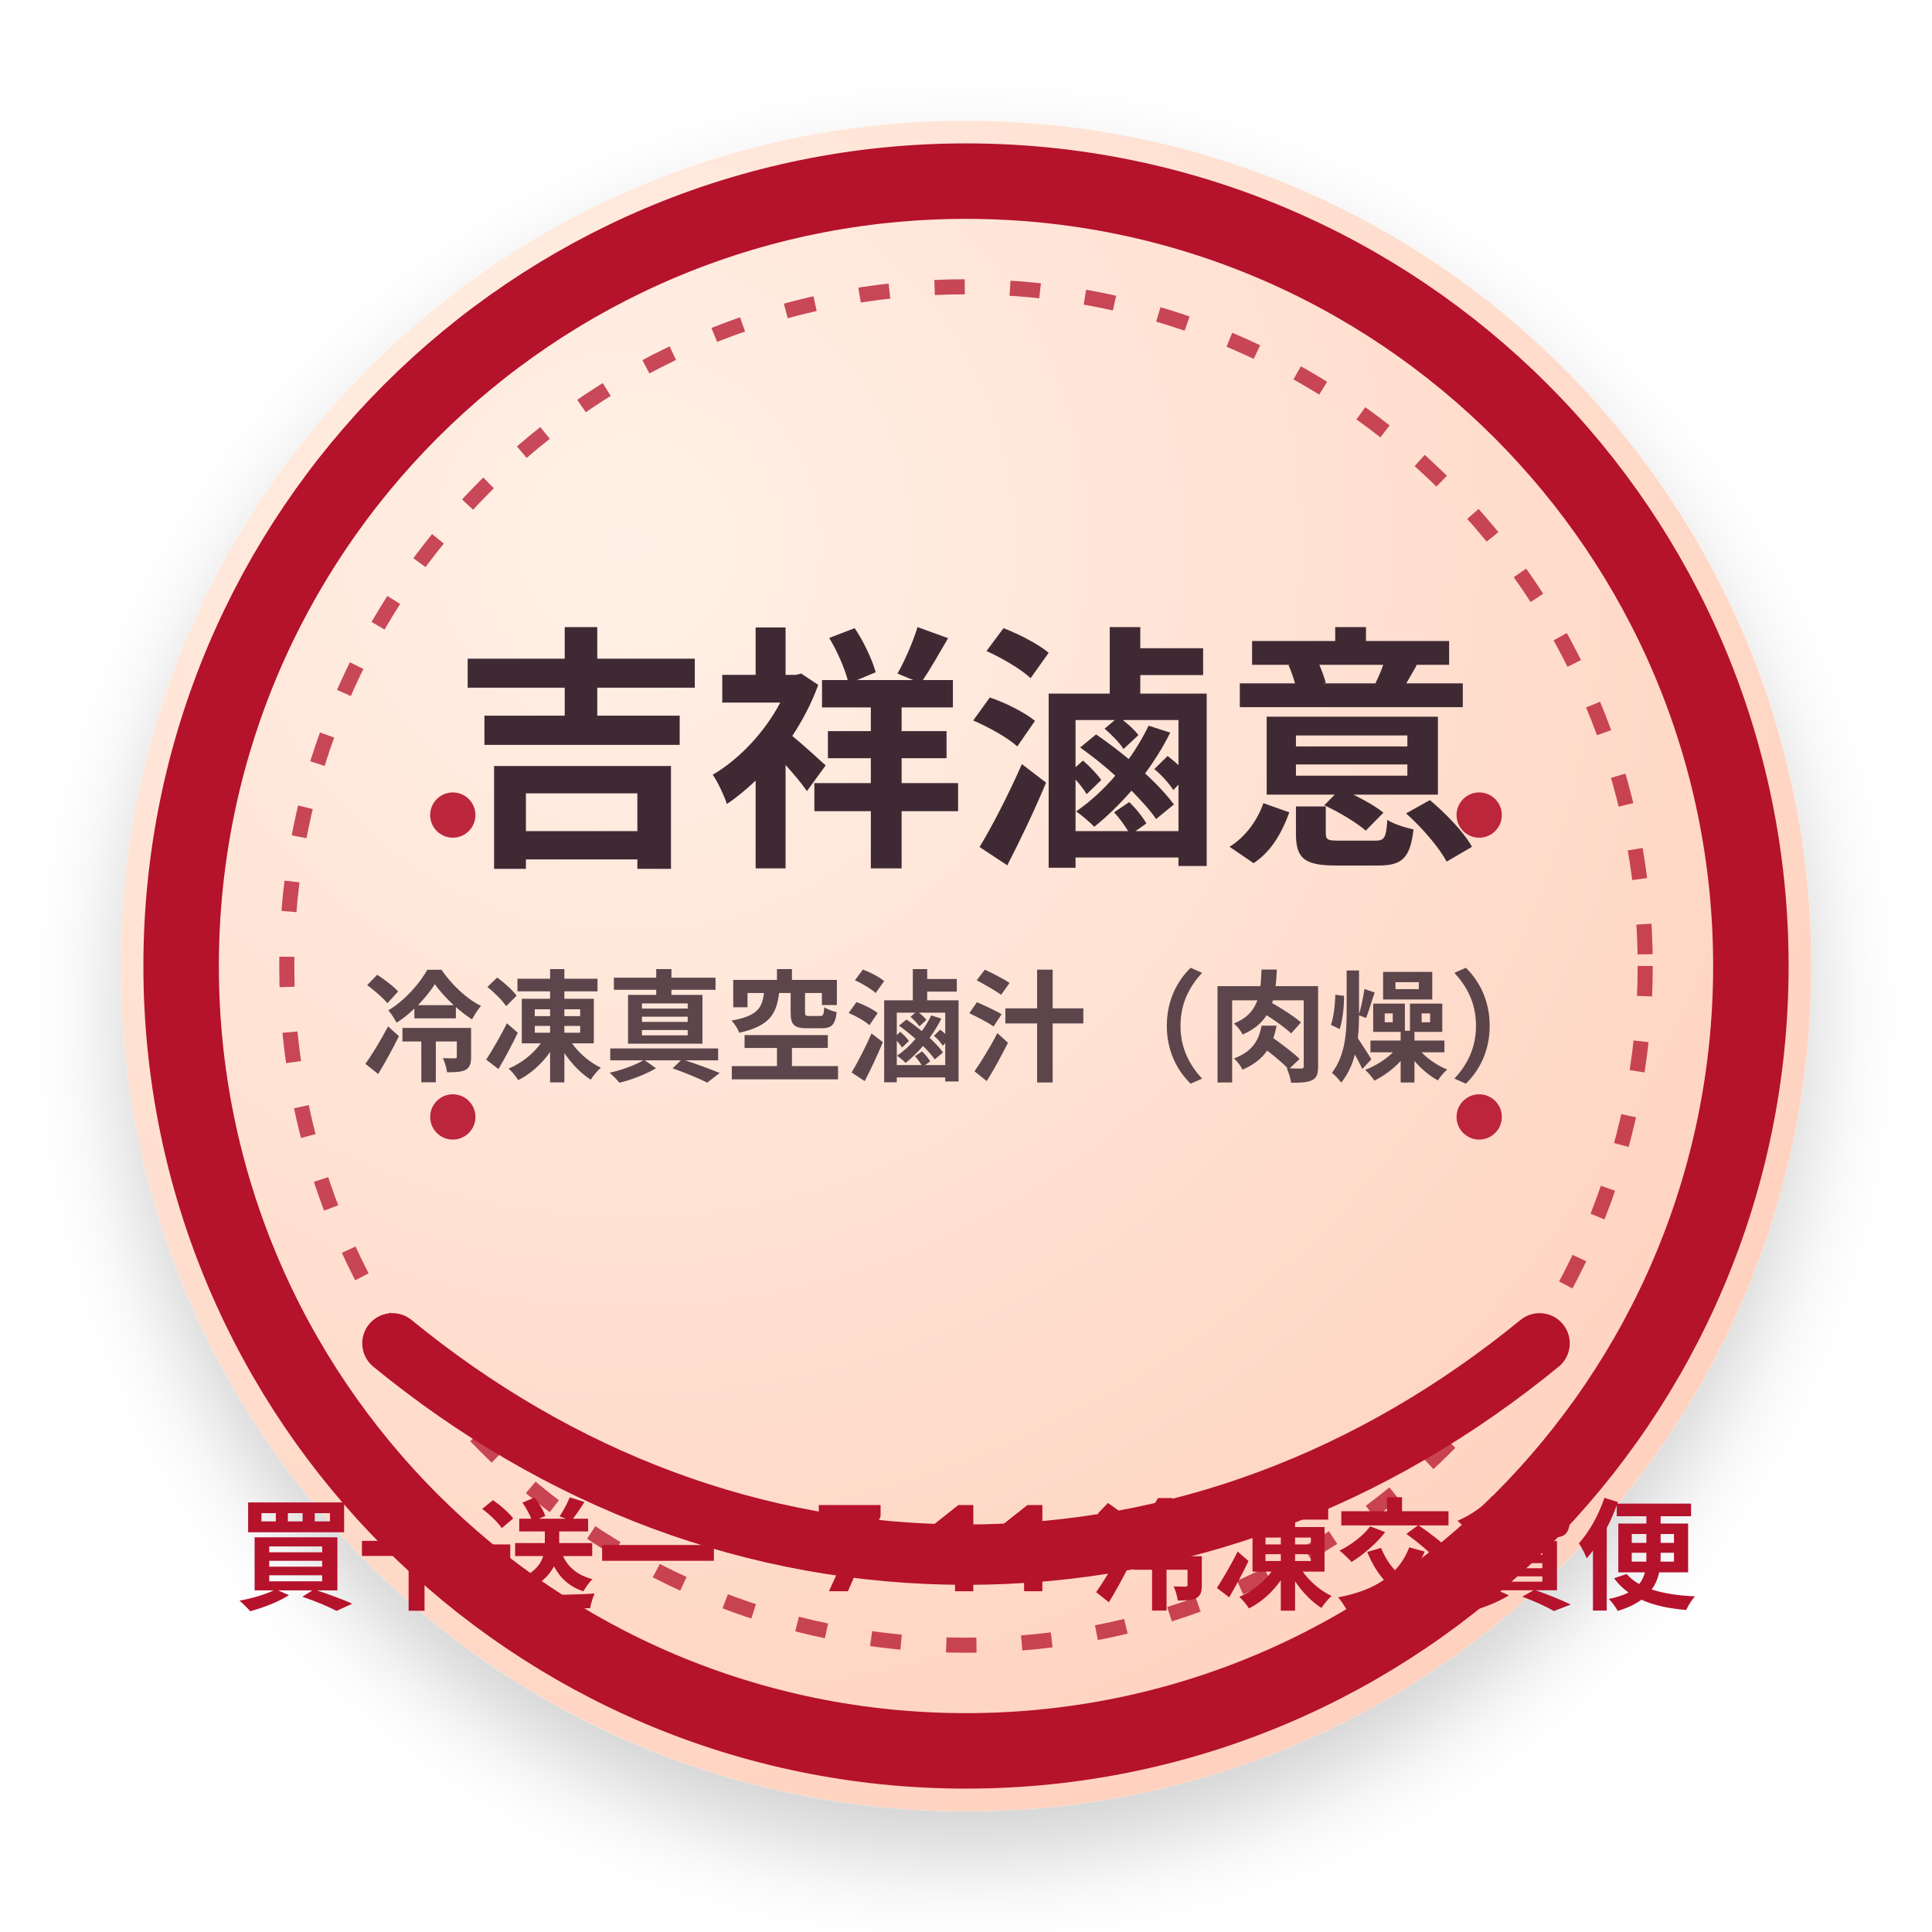
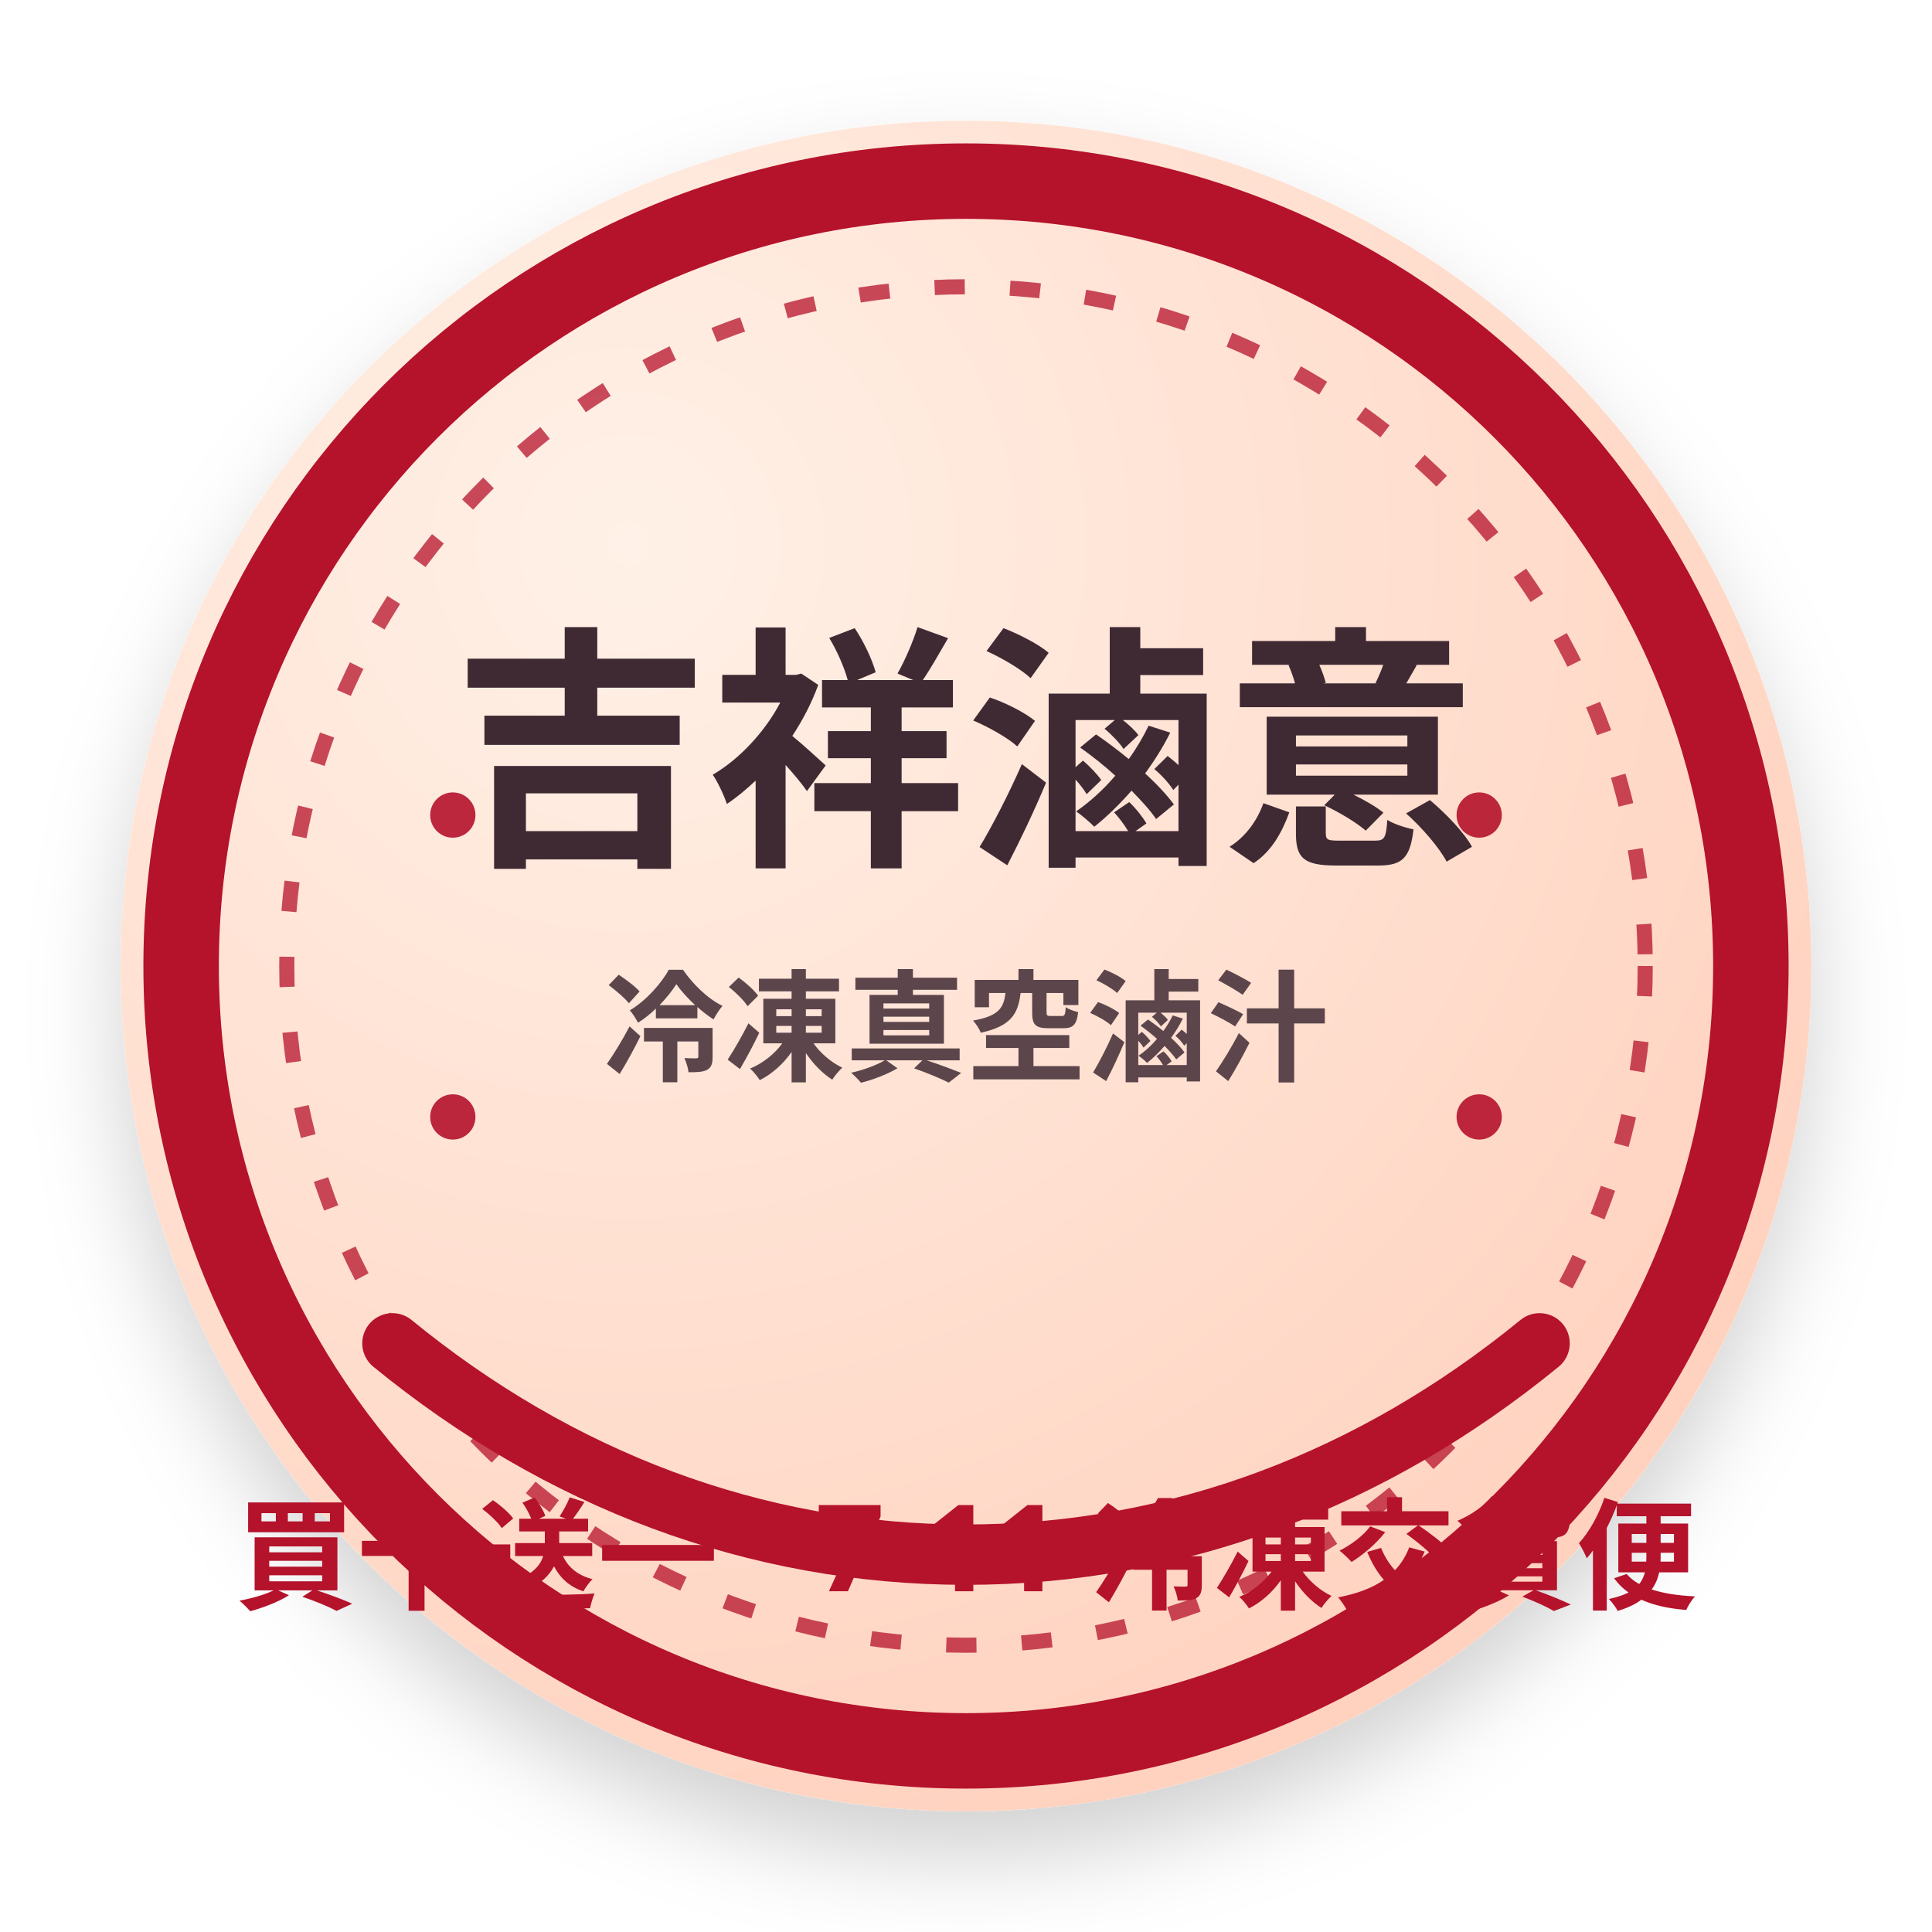
<svg xmlns="http://www.w3.org/2000/svg" viewBox="0 0 256 256" role="img" aria-label="吉祥滷意 圓章">
  <defs>
    <radialGradient id="g" cx="30%" cy="25%" r="80%">
      <stop offset="0" stop-color="#fff1e7" />
      <stop offset="1" stop-color="#ffd2bf" />
    </radialGradient>
    <filter id="s" x="-20%" y="-20%" width="140%" height="140%">
      <feDropShadow dx="0" dy="6" stdDeviation="6" flood-color="#000" flood-opacity="0.18" />
    </filter>
  </defs>
  <circle cx="128" cy="128" r="112" fill="url(#g)" filter="url(#s)" />
  <circle cx="128" cy="128" r="104" fill="none" stroke="#b5122b" stroke-width="10" />
  <circle cx="128" cy="128" r="90" fill="none" stroke="#b5122b" stroke-width="2" stroke-dasharray="4 6" opacity="0.75" />
  <g fill="#b5122b" opacity="0.9">
    <circle cx="60" cy="108" r="3" />
    <circle cx="196" cy="108" r="3" />
    <circle cx="60" cy="148" r="3" />
    <circle cx="196" cy="148" r="3" />
  </g>
  <g fill="#3f2a34" font-family="Noto Sans TC, system-ui, sans-serif" text-anchor="middle">
    <text x="128" y="112" font-size="34" font-weight="900">吉祥滷意</text>
-     <text x="128" y="142" font-size="16" font-weight="800" opacity="0.85">冷凍真空滷汁（肉燥）</text>
+     <text x="128" y="142" font-size="16" font-weight="800" opacity="0.85">冷凍真空滷汁</text>
  </g>
  <g>
    <path d="M52 178c22 18 48 28 76 28s54-10 76-28" fill="none" stroke="#b5122b" stroke-width="8" stroke-linecap="round" />
    <g fill="#b5122b" font-family="Noto Sans TC, system-ui, sans-serif" text-anchor="middle">
      <text x="128" y="212" font-size="16" font-weight="900">買十送一 · 7-11 冷凍交貨便</text>
    </g>
  </g>
</svg>
